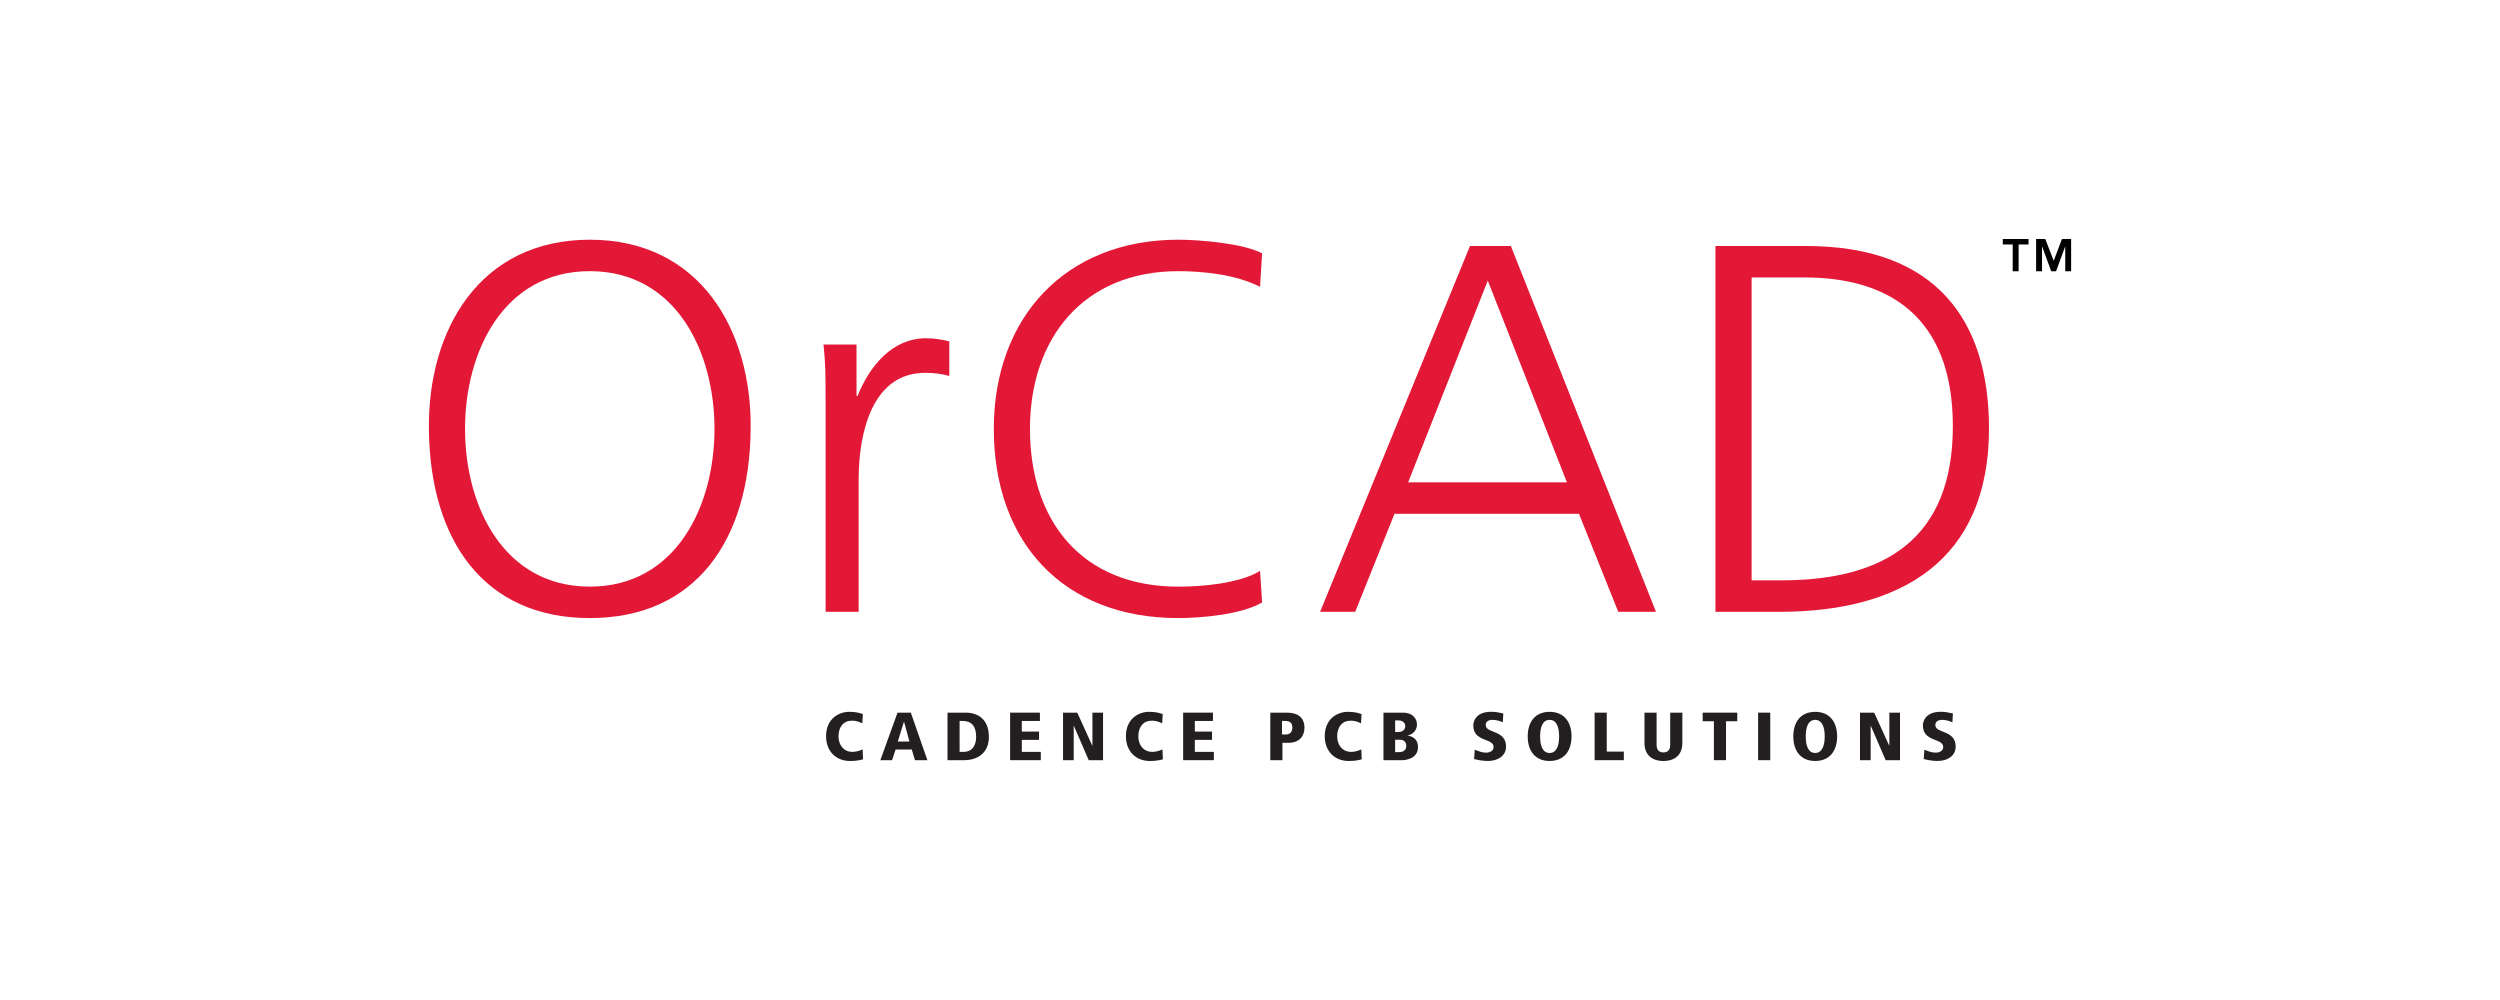
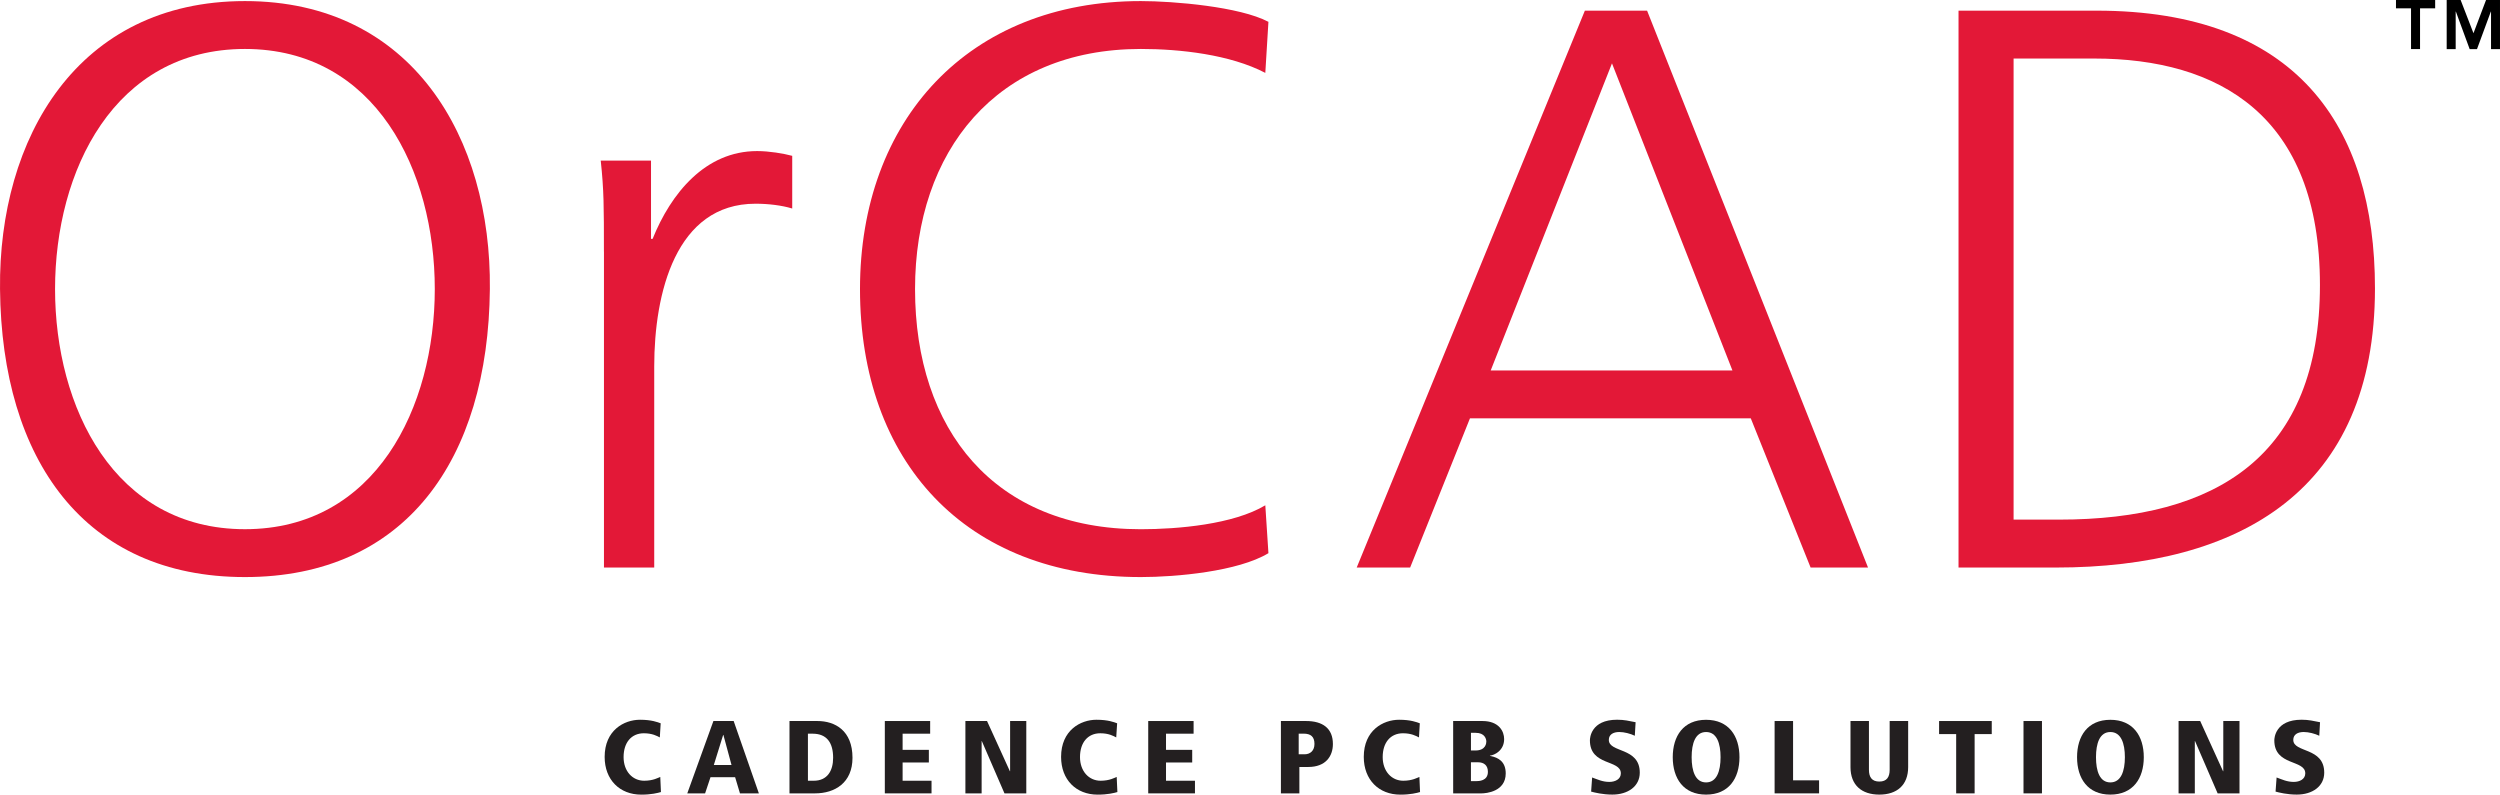
- <svg xmlns="http://www.w3.org/2000/svg" version="1.1" id="Layer_1" x="0px" y="0px" width="250px" height="100px" viewBox="0 0 250 100" enable-background="new 0 0 250 100" xml:space="preserve">
-   <rect display="none" fill="none" width="1368" height="1008" />
-   <g>
-     <g>
-       <path fill="#231F20" d="M86.231,72.341c-0.185-0.096-0.495-0.272-1.05-0.272c-0.813,0-1.33,0.604-1.33,1.565    c0,0.928,0.583,1.553,1.353,1.553c0.591,0,0.938-0.205,1.057-0.25l0.044,0.993c-0.207,0.062-0.637,0.17-1.293,0.17    c-1.413,0-2.405-0.973-2.405-2.48c0-1.743,1.272-2.439,2.322-2.439c0.768,0,1.16,0.16,1.359,0.233L86.231,72.341z" />
-       <path fill="#231F20" d="M91.178,74.955H89.56l-0.354,1.062h-1.171l1.717-4.753h1.33l1.656,4.753h-1.242L91.178,74.955z     M90.408,72.178h-0.016l-0.613,1.974h1.162L90.408,72.178z" />
-       <path fill="#231F20" d="M94.749,71.264h1.833c1.161,0,2.306,0.627,2.306,2.417c0,1.643-1.159,2.336-2.461,2.336h-1.678V71.264    L94.749,71.264z M95.961,75.187h0.383c0.88,0,1.272-0.64,1.272-1.506c0-0.98-0.406-1.585-1.346-1.585H95.96L95.961,75.187    L95.961,75.187z" />
-       <polygon fill="#231F20" points="101.012,71.264 103.99,71.264 103.99,72.096 102.18,72.096 102.18,73.158 103.904,73.158     103.904,73.988 102.18,73.988 102.18,75.187 104.08,75.187 104.08,76.017 101.012,76.017   " />
-       <polygon fill="#231F20" points="106.305,71.264 107.726,71.264 109.227,74.562 109.242,74.562 109.242,71.264 110.305,71.264     110.305,76.017 108.872,76.017 107.383,72.579 107.371,72.579 107.371,76.017 106.305,76.017   " />
-       <path fill="#231F20" d="M116.213,72.341c-0.185-0.096-0.494-0.272-1.048-0.272c-0.814,0-1.332,0.604-1.332,1.565    c0,0.928,0.584,1.553,1.354,1.553c0.592,0,0.939-0.205,1.057-0.25l0.045,0.993c-0.208,0.062-0.637,0.17-1.295,0.17    c-1.412,0-2.403-0.973-2.403-2.48c0-1.743,1.273-2.439,2.321-2.439c0.77,0,1.162,0.16,1.361,0.233L116.213,72.341z" />
-       <polygon fill="#231F20" points="118.315,71.264 121.295,71.264 121.295,72.096 119.483,72.096 119.483,73.158 121.204,73.158     121.204,73.988 119.483,73.988 119.483,75.187 121.385,75.187 121.385,76.017 118.315,76.017   " />
-       <path fill="#231F20" d="M127.031,71.264h1.651c1.099,0,1.764,0.484,1.764,1.511c0,0.812-0.486,1.508-1.616,1.508h-0.586v1.734    h-1.213V71.264L127.031,71.264z M128.584,73.45c0.376,0,0.651-0.239,0.651-0.68c0-0.472-0.237-0.677-0.718-0.677h-0.318v1.356    H128.584L128.584,73.45z" />
-       <path fill="#231F20" d="M136.1,72.341c-0.188-0.096-0.499-0.272-1.052-0.272c-0.814,0-1.331,0.604-1.331,1.565    c0,0.928,0.584,1.553,1.352,1.553c0.593,0,0.941-0.205,1.059-0.25l0.043,0.993c-0.208,0.062-0.638,0.17-1.292,0.17    c-1.414,0-2.405-0.973-2.405-2.48c0-1.743,1.271-2.439,2.321-2.439c0.77,0,1.161,0.16,1.36,0.233L136.1,72.341z" />
-       <path fill="#231F20" d="M138.346,71.264h1.921c1.088,0,1.428,0.677,1.428,1.186c0,0.756-0.637,1.057-0.932,1.088v0.017    c0.584,0.106,1.036,0.401,1.036,1.151c0,1.202-1.294,1.312-1.598,1.312h-1.854L138.346,71.264L138.346,71.264z M139.514,73.2    h0.294c0.695,0,0.717-0.5,0.717-0.587c0-0.17-0.105-0.573-0.693-0.573h-0.317V73.2L139.514,73.2z M139.514,75.213h0.34    c0.16,0,0.774,0,0.774-0.612c0-0.416-0.251-0.627-0.651-0.627h-0.463V75.213L139.514,75.213z" />
-       <path fill="#231F20" d="M150.279,72.232c-0.288-0.139-0.695-0.246-1.022-0.246c-0.39,0-0.685,0.162-0.685,0.517    c0,0.864,2.033,0.464,2.033,2.154c0,0.896-0.777,1.44-1.804,1.44c-0.628,0-1.17-0.135-1.392-0.197l0.066-0.927    c0.363,0.13,0.681,0.291,1.132,0.291c0.383,0,0.754-0.178,0.754-0.562c0-0.92-2.032-0.471-2.032-2.167    c0-0.144,0.057-1.356,1.788-1.356c0.477,0,0.771,0.077,1.214,0.164L150.279,72.232z" />
-       <path fill="#231F20" d="M154.96,71.184c1.485,0,2.194,1.062,2.194,2.457c0,1.397-0.709,2.457-2.194,2.457    c-1.484,0-2.189-1.062-2.189-2.457C152.77,72.245,153.475,71.184,154.96,71.184 M154.96,75.297c0.703,0,0.952-0.744,0.952-1.656    c0-0.913-0.249-1.654-0.952-1.654c-0.702,0-0.948,0.741-0.948,1.654C154.012,74.553,154.257,75.297,154.96,75.297" />
-       <polygon fill="#231F20" points="159.462,71.264 160.675,71.264 160.675,75.16 162.383,75.16 162.383,76.017 159.462,76.017   " />
-       <path fill="#231F20" d="M164.444,71.264h1.215v3.206c0,0.477,0.192,0.771,0.681,0.771c0.487,0,0.68-0.292,0.68-0.771v-3.206h1.215    v3.028c0,1.179-0.732,1.806-1.894,1.806c-1.163,0-1.894-0.627-1.894-1.806v-3.028H164.444z" />
-       <polygon fill="#231F20" points="171.389,72.123 170.267,72.123 170.267,71.264 173.726,71.264 173.726,72.123 172.601,72.123     172.601,76.017 171.389,76.017   " />
-       <rect x="175.812" y="71.264" fill="#231F20" width="1.213" height="4.753" />
-       <path fill="#231F20" d="M181.518,71.184c1.485,0,2.196,1.062,2.196,2.457c0,1.397-0.711,2.457-2.196,2.457    s-2.188-1.062-2.188-2.457S180.032,71.184,181.518,71.184 M181.518,75.297c0.701,0,0.954-0.744,0.954-1.656    c0-0.913-0.253-1.654-0.954-1.654s-0.944,0.741-0.944,1.654C180.574,74.553,180.816,75.297,181.518,75.297" />
-       <polygon fill="#231F20" points="185.999,71.264 187.419,71.264 188.92,74.562 188.936,74.562 188.936,71.264 190.001,71.264     190.001,76.017 188.565,76.017 187.079,72.579 187.066,72.579 187.066,76.017 185.999,76.017   " />
-       <path fill="#231F20" d="M195.242,72.232c-0.287-0.139-0.695-0.246-1.021-0.246c-0.392,0-0.687,0.162-0.687,0.517    c0,0.864,2.033,0.464,2.033,2.154c0,0.896-0.776,1.44-1.803,1.44c-0.63,0-1.17-0.135-1.394-0.197l0.068-0.927    c0.36,0.13,0.679,0.291,1.13,0.291c0.384,0,0.754-0.178,0.754-0.562c0-0.92-2.034-0.471-2.034-2.167    c0-0.144,0.061-1.356,1.791-1.356c0.471,0,0.769,0.077,1.212,0.164L195.242,72.232z" />
+ <svg xmlns="http://www.w3.org/2000/svg" version="1.1" id="Layer_1" x="0px" y="0px" width="164.226" height="52.2" viewBox="0 0 164.226 52.2" enable-background="new 0 0 250 100" xml:space="preserve">
+   <defs id="defs19" />
+   <rect display="none" fill="none" width="1368" height="1008" id="rect1" x="-42.887" y="-23.9" />
+   <g id="g19" transform="translate(-42.88747,-23.9)">
+     <g id="g12">
+       <path fill="#231f20" d="m 86.231,72.341 c -0.185,-0.096 -0.495,-0.272 -1.05,-0.272 -0.813,0 -1.33,0.604 -1.33,1.565 0,0.928 0.583,1.553 1.353,1.553 0.591,0 0.938,-0.205 1.057,-0.25 l 0.044,0.993 c -0.207,0.062 -0.637,0.17 -1.293,0.17 -1.413,0 -2.405,-0.973 -2.405,-2.48 0,-1.743 1.272,-2.439 2.322,-2.439 0.768,0 1.16,0.16 1.359,0.233 z" id="path1" />
+       <path fill="#231f20" d="M 91.178,74.955 H 89.56 l -0.354,1.062 h -1.171 l 1.717,-4.753 h 1.33 l 1.656,4.753 h -1.242 z m -0.77,-2.777 h -0.016 l -0.613,1.974 h 1.162 z" id="path2" />
+       <path fill="#231f20" d="m 94.749,71.264 h 1.833 c 1.161,0 2.306,0.627 2.306,2.417 0,1.643 -1.159,2.336 -2.461,2.336 h -1.678 z m 1.212,3.923 h 0.383 c 0.88,0 1.272,-0.64 1.272,-1.506 0,-0.98 -0.406,-1.585 -1.346,-1.585 h -0.31 z" id="path3" />
+       <polygon fill="#231f20" points="103.99,72.096 102.18,72.096 102.18,73.158 103.904,73.158 103.904,73.988 102.18,73.988 102.18,75.187 104.08,75.187 104.08,76.017 101.012,76.017 101.012,71.264 103.99,71.264 " id="polygon3" />
+       <polygon fill="#231f20" points="109.227,74.562 109.242,74.562 109.242,71.264 110.305,71.264 110.305,76.017 108.872,76.017 107.383,72.579 107.371,72.579 107.371,76.017 106.305,76.017 106.305,71.264 107.726,71.264 " id="polygon4" />
+       <path fill="#231f20" d="m 116.213,72.341 c -0.185,-0.096 -0.494,-0.272 -1.048,-0.272 -0.814,0 -1.332,0.604 -1.332,1.565 0,0.928 0.584,1.553 1.354,1.553 0.592,0 0.939,-0.205 1.057,-0.25 l 0.045,0.993 c -0.208,0.062 -0.637,0.17 -1.295,0.17 -1.412,0 -2.403,-0.973 -2.403,-2.48 0,-1.743 1.273,-2.439 2.321,-2.439 0.77,0 1.162,0.16 1.361,0.233 z" id="path4" />
+       <polygon fill="#231f20" points="121.295,72.096 119.483,72.096 119.483,73.158 121.204,73.158 121.204,73.988 119.483,73.988 119.483,75.187 121.385,75.187 121.385,76.017 118.315,76.017 118.315,71.264 121.295,71.264 " id="polygon5" />
+       <path fill="#231f20" d="m 127.031,71.264 h 1.651 c 1.099,0 1.764,0.484 1.764,1.511 0,0.812 -0.486,1.508 -1.616,1.508 h -0.586 v 1.734 h -1.213 z m 1.553,2.186 c 0.376,0 0.651,-0.239 0.651,-0.68 0,-0.472 -0.237,-0.677 -0.718,-0.677 h -0.318 v 1.356 h 0.385 z" id="path5" />
+       <path fill="#231f20" d="m 136.1,72.341 c -0.188,-0.096 -0.499,-0.272 -1.052,-0.272 -0.814,0 -1.331,0.604 -1.331,1.565 0,0.928 0.584,1.553 1.352,1.553 0.593,0 0.941,-0.205 1.059,-0.25 l 0.043,0.993 c -0.208,0.062 -0.638,0.17 -1.292,0.17 -1.414,0 -2.405,-0.973 -2.405,-2.48 0,-1.743 1.271,-2.439 2.321,-2.439 0.77,0 1.161,0.16 1.36,0.233 z" id="path6" />
+       <path fill="#231f20" d="m 138.346,71.264 h 1.921 c 1.088,0 1.428,0.677 1.428,1.186 0,0.756 -0.637,1.057 -0.932,1.088 v 0.017 c 0.584,0.106 1.036,0.401 1.036,1.151 0,1.202 -1.294,1.312 -1.598,1.312 h -1.854 z m 1.168,1.936 h 0.294 c 0.695,0 0.717,-0.5 0.717,-0.587 0,-0.17 -0.105,-0.573 -0.693,-0.573 h -0.317 v 1.16 z m 0,2.013 h 0.34 c 0.16,0 0.774,0 0.774,-0.612 0,-0.416 -0.251,-0.627 -0.651,-0.627 h -0.463 z" id="path7" />
+       <path fill="#231f20" d="m 150.279,72.232 c -0.288,-0.139 -0.695,-0.246 -1.022,-0.246 -0.39,0 -0.685,0.162 -0.685,0.517 0,0.864 2.033,0.464 2.033,2.154 0,0.896 -0.777,1.44 -1.804,1.44 -0.628,0 -1.17,-0.135 -1.392,-0.197 l 0.066,-0.927 c 0.363,0.13 0.681,0.291 1.132,0.291 0.383,0 0.754,-0.178 0.754,-0.562 0,-0.92 -2.032,-0.471 -2.032,-2.167 0,-0.144 0.057,-1.356 1.788,-1.356 0.477,0 0.771,0.077 1.214,0.164 z" id="path8" />
+       <path fill="#231f20" d="m 154.96,71.184 c 1.485,0 2.194,1.062 2.194,2.457 0,1.397 -0.709,2.457 -2.194,2.457 -1.484,0 -2.189,-1.062 -2.189,-2.457 -10e-4,-1.396 0.704,-2.457 2.189,-2.457 m 0,4.113 c 0.703,0 0.952,-0.744 0.952,-1.656 0,-0.913 -0.249,-1.654 -0.952,-1.654 -0.702,0 -0.948,0.741 -0.948,1.654 0,0.912 0.245,1.656 0.948,1.656" id="path9" />
+       <polygon fill="#231f20" points="160.675,75.16 162.383,75.16 162.383,76.017 159.462,76.017 159.462,71.264 160.675,71.264 " id="polygon9" />
+       <path fill="#231f20" d="m 164.444,71.264 h 1.215 v 3.206 c 0,0.477 0.192,0.771 0.681,0.771 0.487,0 0.68,-0.292 0.68,-0.771 v -3.206 h 1.215 v 3.028 c 0,1.179 -0.732,1.806 -1.894,1.806 -1.163,0 -1.894,-0.627 -1.894,-1.806 v -3.028 z" id="path10" />
+       <polygon fill="#231f20" points="170.267,71.264 173.726,71.264 173.726,72.123 172.601,72.123 172.601,76.017 171.389,76.017 171.389,72.123 170.267,72.123 " id="polygon10" />
+       <rect x="175.812" y="71.264" fill="#231f20" width="1.213" height="4.753" id="rect10" />
+       <path fill="#231f20" d="m 181.518,71.184 c 1.485,0 2.196,1.062 2.196,2.457 0,1.397 -0.711,2.457 -2.196,2.457 -1.485,0 -2.188,-1.062 -2.188,-2.457 0,-1.395 0.702,-2.457 2.188,-2.457 m 0,4.113 c 0.701,0 0.954,-0.744 0.954,-1.656 0,-0.913 -0.253,-1.654 -0.954,-1.654 -0.701,0 -0.944,0.741 -0.944,1.654 0,0.912 0.242,1.656 0.944,1.656" id="path11" />
+       <polygon fill="#231f20" points="188.92,74.562 188.936,74.562 188.936,71.264 190.001,71.264 190.001,76.017 188.565,76.017 187.079,72.579 187.066,72.579 187.066,76.017 185.999,76.017 185.999,71.264 187.419,71.264 " id="polygon11" />
+       <path fill="#231f20" d="m 195.242,72.232 c -0.287,-0.139 -0.695,-0.246 -1.021,-0.246 -0.392,0 -0.687,0.162 -0.687,0.517 0,0.864 2.033,0.464 2.033,2.154 0,0.896 -0.776,1.44 -1.803,1.44 -0.63,0 -1.17,-0.135 -1.394,-0.197 l 0.068,-0.927 c 0.36,0.13 0.679,0.291 1.13,0.291 0.384,0 0.754,-0.178 0.754,-0.562 0,-0.92 -2.034,-0.471 -2.034,-2.167 0,-0.144 0.061,-1.356 1.791,-1.356 0.471,0 0.769,0.077 1.212,0.164 z" id="path12" />
    </g>
-     <g>
-       <g>
-         <path fill="#E31837" d="M58.978,23.971c11.006,0,16.192,9.015,16.089,18.919c-0.104,11.215-5.555,18.918-16.089,18.918     c-10.533,0-15.983-7.703-16.089-18.918C42.785,32.985,47.971,23.971,58.978,23.971z M46.504,42.89     c0,7.755,3.876,15.773,12.474,15.773c8.595,0,12.471-8.019,12.471-15.773c0-7.758-3.875-15.774-12.471-15.774     S46.504,35.132,46.504,42.89z" />
-         <path fill="#E31837" d="M82.559,40.429c0-2.938,0-4.039-0.209-5.977h3.303v5.138h0.105c1.204-2.988,3.458-5.766,6.865-5.766     c0.786,0,1.729,0.157,2.306,0.313v3.461c-0.684-0.21-1.572-0.316-2.411-0.316c-5.239,0-6.654,5.868-6.654,10.692v13.207h-3.302     V40.429H82.559z" />
-         <path fill="#E31837" d="M126.006,28.688c-2.309-1.207-5.609-1.572-8.176-1.572c-9.487,0-14.833,6.709-14.833,15.774     c0,9.224,5.189,15.775,14.833,15.775c2.409,0,6.077-0.313,8.176-1.572l0.205,3.145c-1.991,1.205-6.076,1.57-8.381,1.57     c-11.532,0-18.449-7.598-18.449-18.918c0-11.109,7.128-18.919,18.449-18.919c2.147,0,6.498,0.366,8.381,1.363L126.006,28.688z" />
-         <path fill="#E31837" d="M146.998,24.6h4.087l14.514,36.582h-3.772l-3.93-9.802h-18.447l-3.93,9.802h-3.51L146.998,24.6z      M148.779,28.061l-7.967,20.175h15.88L148.779,28.061z" />
-         <path fill="#E31837" d="M171.544,24.6h9.065c13.104,0,18.291,7.547,18.291,18.239c0,13.258-8.855,18.343-20.963,18.343h-6.393     L171.544,24.6L171.544,24.6z M175.161,58.034h2.986c10.375,0,17.138-4.192,17.138-15.406c0-11.162-6.655-14.883-14.832-14.883     h-5.292V58.034L175.161,58.034z" />
+     <g id="g18">
+       <g id="g17">
+         <path fill="#e31837" d="m 58.978,23.971 c 11.006,0 16.192,9.015 16.089,18.919 C 74.963,54.105 69.512,61.808 58.978,61.808 48.445,61.808 42.995,54.105 42.889,42.89 42.785,32.985 47.971,23.971 58.978,23.971 Z M 46.504,42.89 c 0,7.755 3.876,15.773 12.474,15.773 8.595,0 12.471,-8.019 12.471,-15.773 0,-7.758 -3.875,-15.774 -12.471,-15.774 -8.596,0 -12.474,8.016 -12.474,15.774 z" id="path13" />
+         <path fill="#e31837" d="m 82.559,40.429 c 0,-2.938 0,-4.039 -0.209,-5.977 h 3.303 v 5.138 h 0.105 c 1.204,-2.988 3.458,-5.766 6.865,-5.766 0.786,0 1.729,0.157 2.306,0.313 v 3.461 c -0.684,-0.21 -1.572,-0.316 -2.411,-0.316 -5.239,0 -6.654,5.868 -6.654,10.692 V 61.181 H 82.562 V 40.429 Z" id="path14" />
+         <path fill="#e31837" d="m 126.006,28.688 c -2.309,-1.207 -5.609,-1.572 -8.176,-1.572 -9.487,0 -14.833,6.709 -14.833,15.774 0,9.224 5.189,15.775 14.833,15.775 2.409,0 6.077,-0.313 8.176,-1.572 l 0.205,3.145 c -1.991,1.205 -6.076,1.57 -8.381,1.57 -11.532,0 -18.449,-7.598 -18.449,-18.918 0,-11.109 7.128,-18.919 18.449,-18.919 2.147,0 6.498,0.366 8.381,1.363 z" id="path15" />
+         <path fill="#e31837" d="m 146.998,24.6 h 4.087 l 14.514,36.582 h -3.772 l -3.93,-9.802 H 139.45 l -3.93,9.802 h -3.51 z m 1.781,3.461 -7.967,20.175 h 15.88 z" id="path16" />
+         <path fill="#e31837" d="m 171.544,24.6 h 9.065 c 13.104,0 18.291,7.547 18.291,18.239 0,13.258 -8.855,18.343 -20.963,18.343 h -6.393 z m 3.617,33.434 h 2.986 c 10.375,0 17.138,-4.192 17.138,-15.406 0,-11.162 -6.655,-14.883 -14.832,-14.883 h -5.292 z" id="path17" />
      </g>
-       <path d="M201.269,24.446h-0.989V23.9h2.574v0.546h-0.993v2.679h-0.592V24.446L201.269,24.446z M203.611,23.901h0.917l0.843,2.182    l0.825-2.182h0.917v3.226h-0.589v-2.464h-0.013l-0.909,2.464h-0.481l-0.905-2.464h-0.014v2.464h-0.591V23.901L203.611,23.901z" />
+       <path d="M 201.269,24.446 H 200.28 V 23.9 h 2.574 v 0.546 h -0.993 v 2.679 h -0.592 z m 2.342,-0.545 h 0.917 l 0.843,2.182 0.825,-2.182 h 0.917 v 3.226 h -0.589 v -2.464 h -0.013 l -0.909,2.464 h -0.481 l -0.905,-2.464 h -0.014 v 2.464 h -0.591 z" id="path18" />
    </g>
  </g>
</svg>
